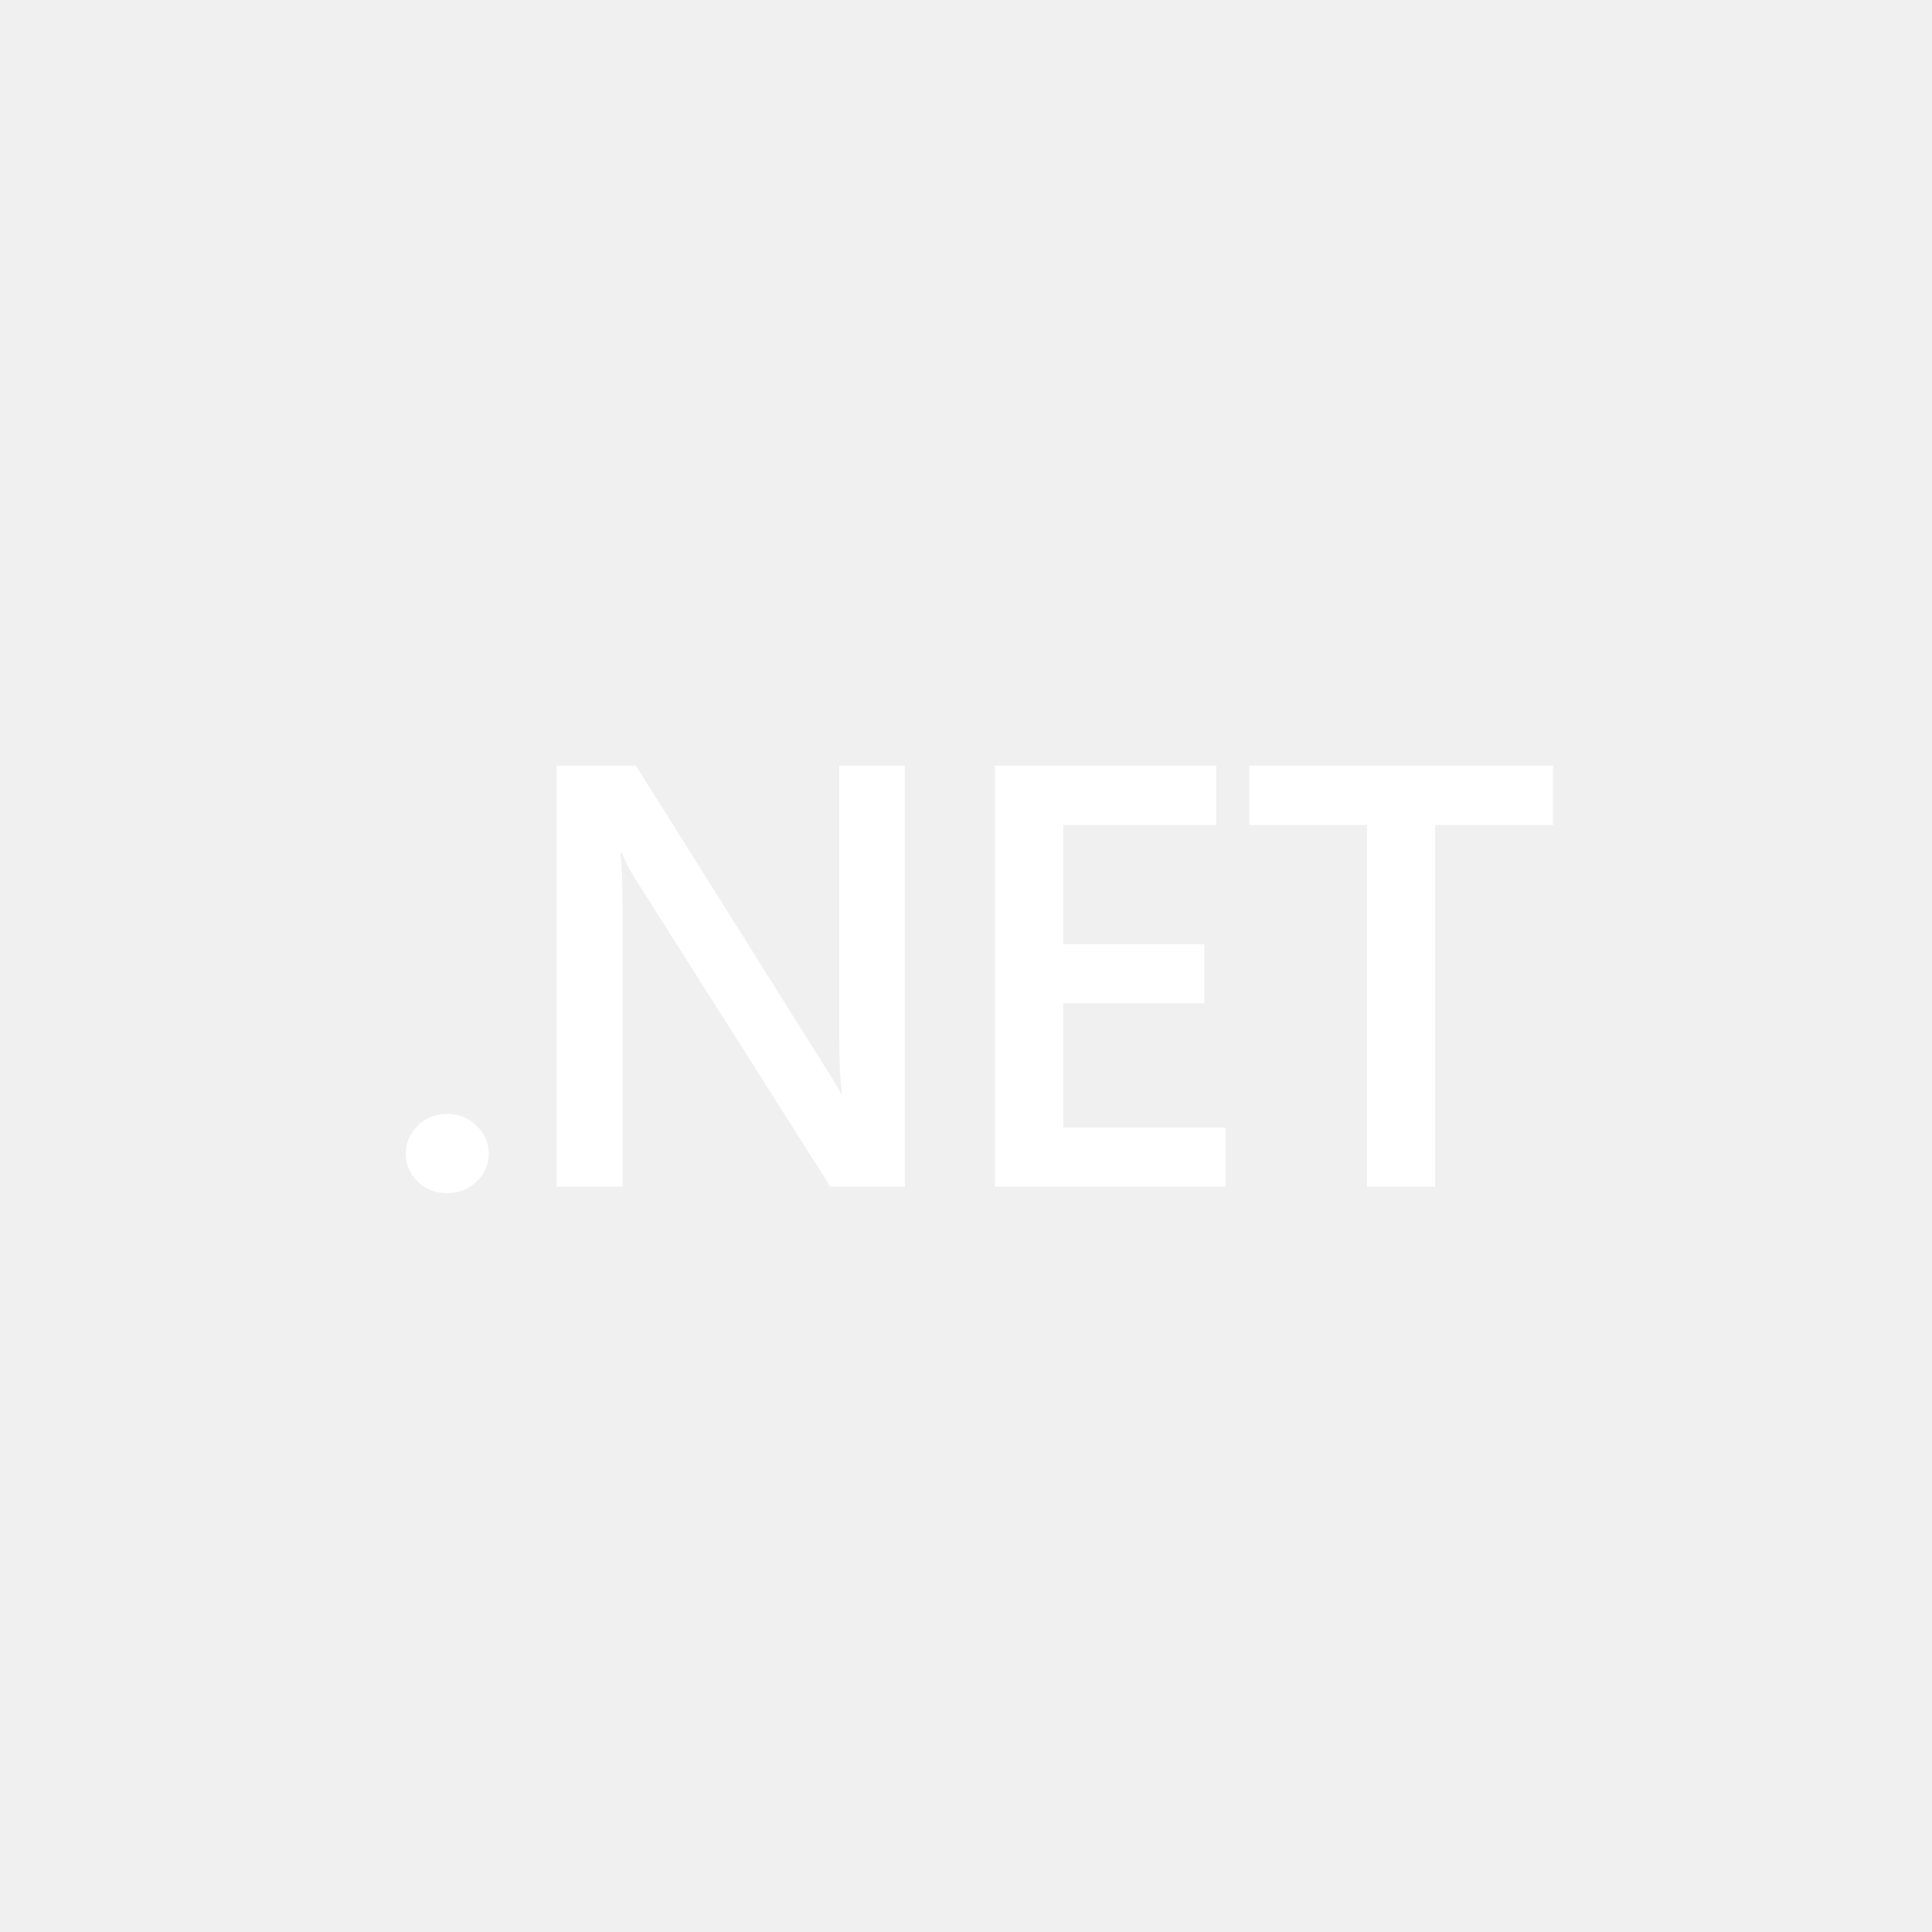
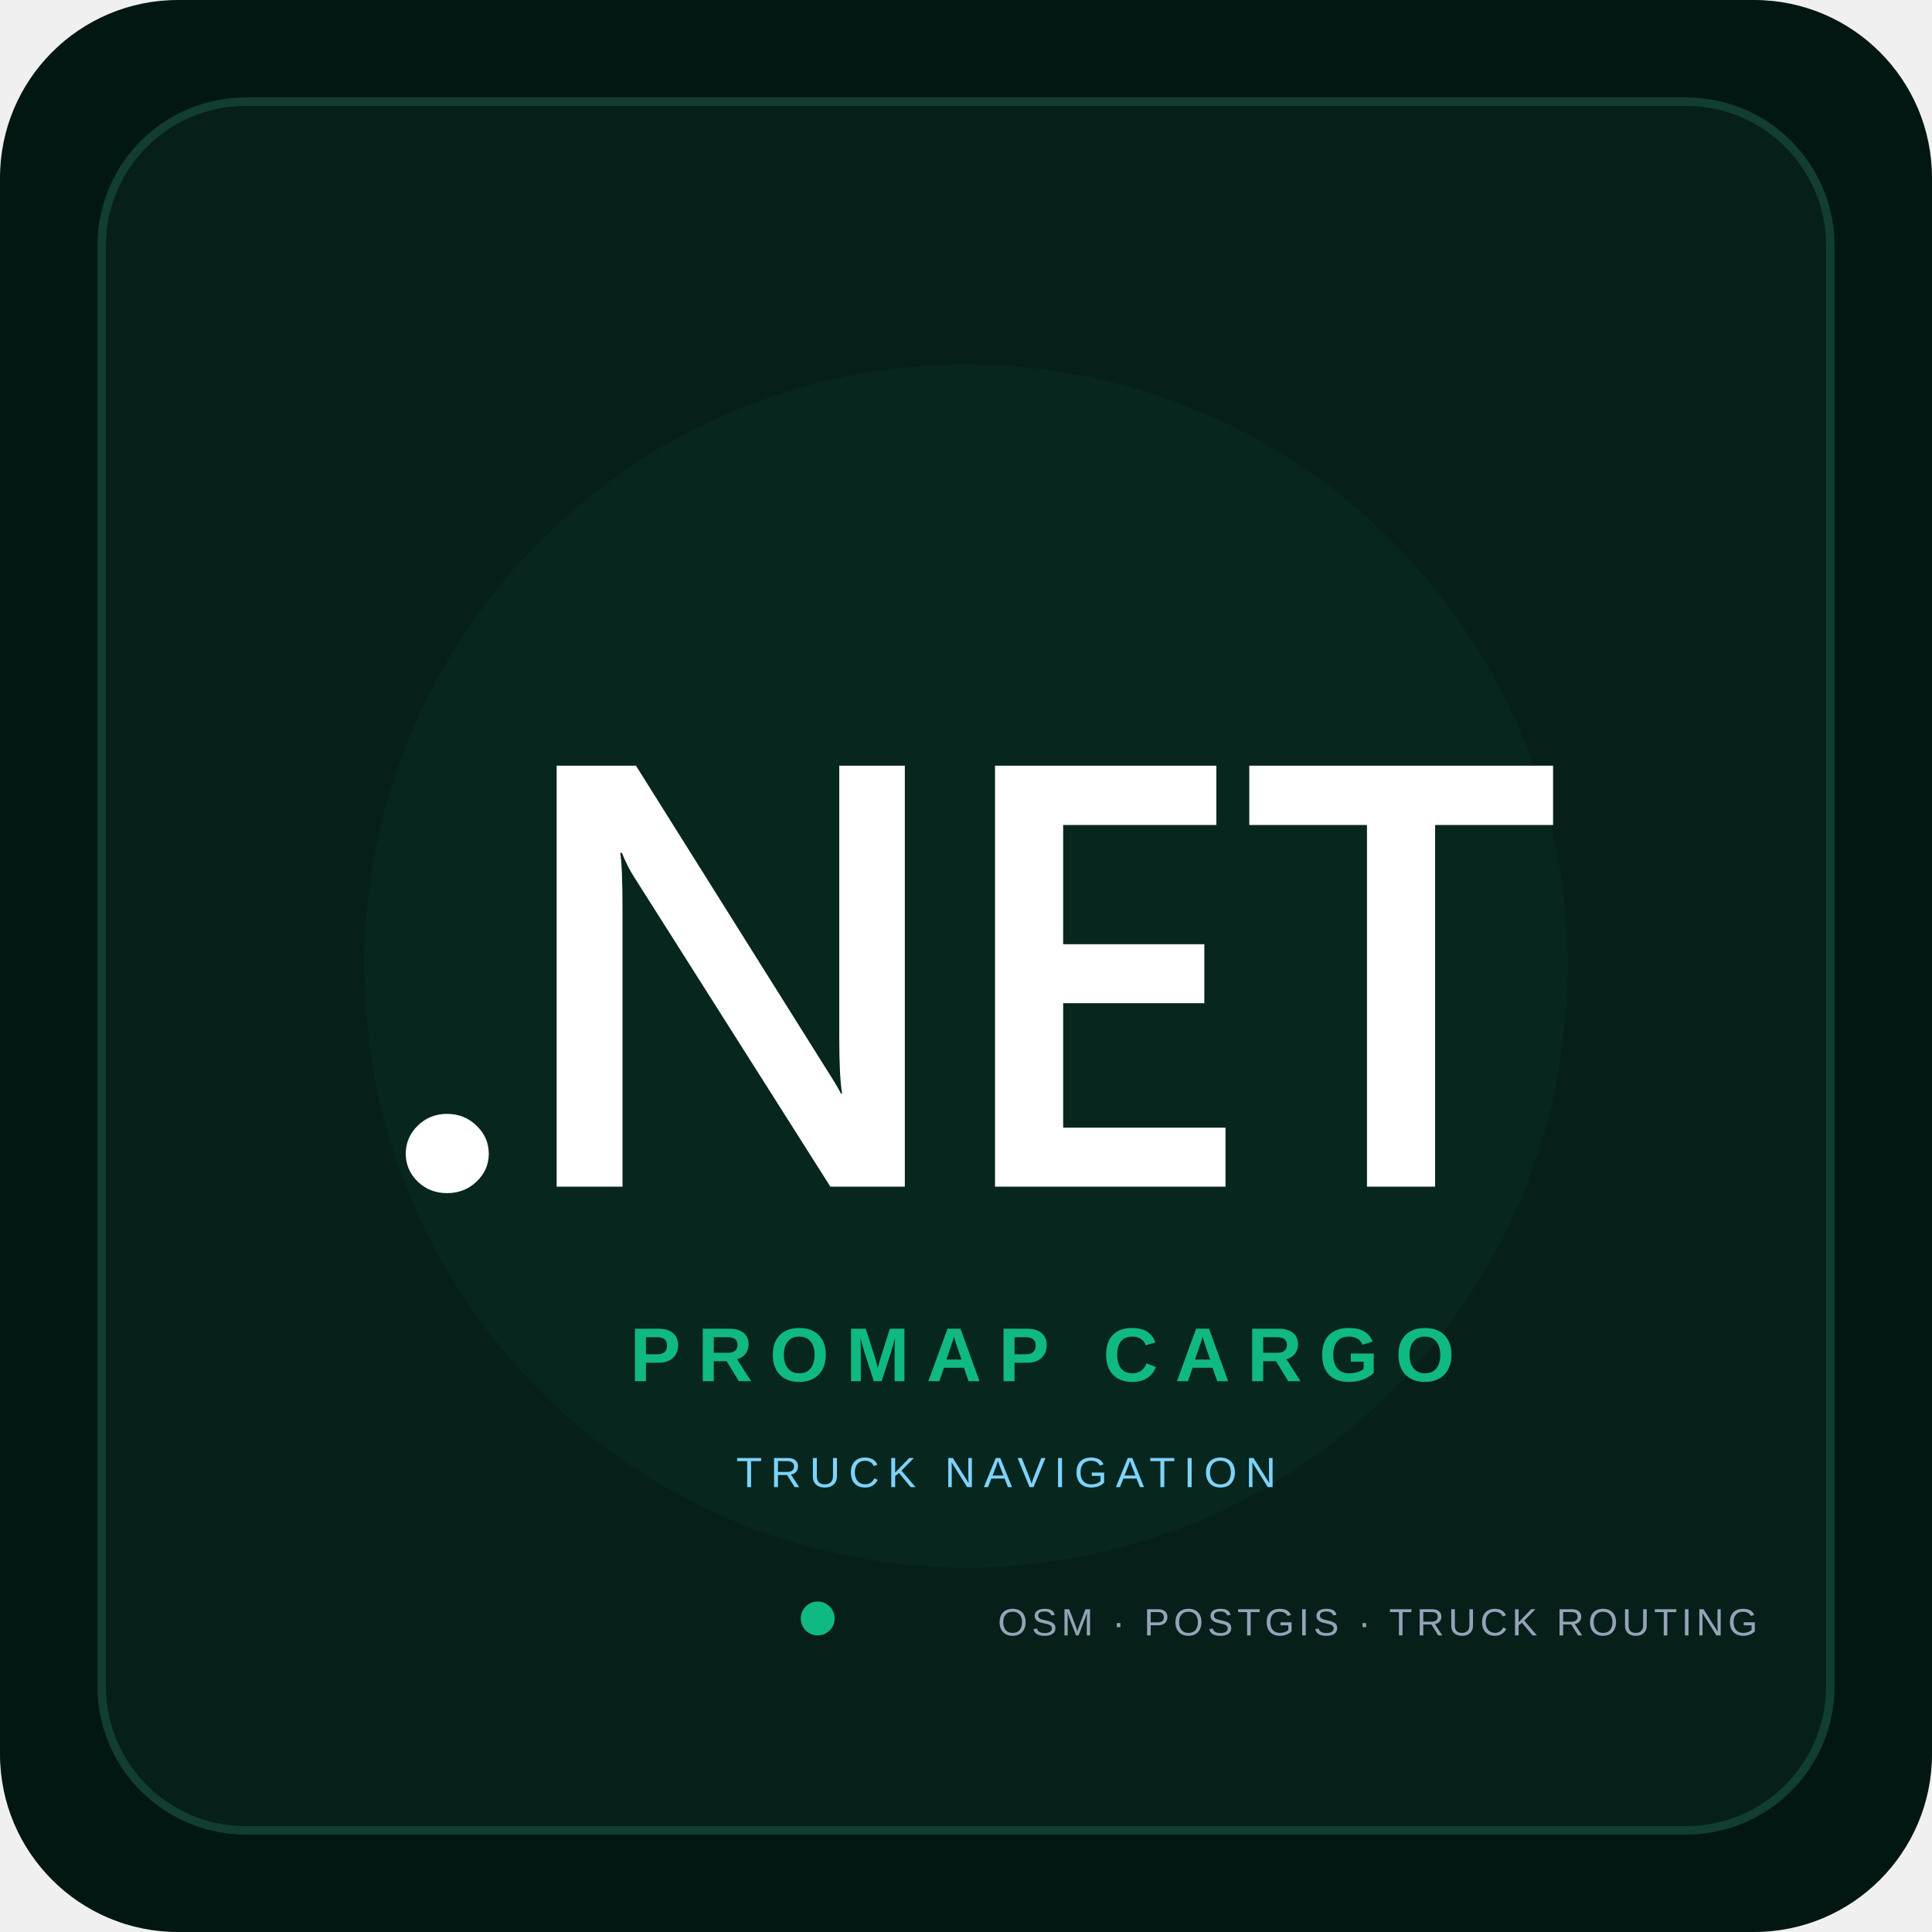
<svg xmlns="http://www.w3.org/2000/svg" width="456" height="456" viewBox="0 0 456 456" version="1.1" xml:space="preserve" style="fill-rule:evenodd;clip-rule:evenodd;stroke-linejoin:round;stroke-miterlimit:2;">
-   <path d="m 105.5,281.609 c -2.703,0 -5.001,-0.9 -6.893,-2.702 -1.892,-1.848 -2.838,-4.042 -2.838,-6.582 0,-2.587 0.946,-4.804 2.838,-6.652 1.892,-1.848 4.19,-2.772 6.893,-2.772 2.748,0 5.068,0.924 6.96,2.772 1.937,1.848 2.906,4.064 2.906,6.652 0,2.54 -0.968,4.734 -2.906,6.582 -1.892,1.802 -4.212,2.702 -6.96,2.702 z" style="fill:#ffffff;fill-rule:nonzero;stroke-width:0.838" />
-   <path d="M 213.561,280.084 H 195.99 L 149.7,207.054 c -1.171,-1.848 -2.14,-3.765 -2.906,-5.751 h -0.406 c 0.361,2.125 0.541,6.675 0.541,13.65 v 65.132 h -15.543 v -99.36 h 18.719 l 44.737,71.298 c 1.892,2.957 3.109,4.989 3.649,6.098 h 0.27 c -0.45,-2.632 -0.676,-7.09 -0.676,-13.373 v -64.023 h 15.476 z" style="fill:#ffffff;fill-rule:nonzero;stroke-width:0.838" />
-   <path d="m 289.251,280.084 h -54.401 v -99.36 h 52.238 v 13.997 h -36.154 v 28.131 h 33.316 v 13.927 h -33.316 v 29.378 h 38.316 z" style="fill:#ffffff;fill-rule:nonzero;stroke-width:0.838" />
-   <path d="M 366.565,194.721 H 338.722 v 85.363 h -16.084 v -85.363 h -27.775 v -13.997 h 71.701 z" style="fill:#ffffff;fill-rule:nonzero;stroke-width:0.838" />
+   <rect x="0" y="0" width="456" height="456" rx="42" fill="#031712" />
+   <rect x="24" y="24" width="408" height="408" rx="34" fill="#061F19" stroke="#123D32" stroke-width="2" />
+   <circle cx="228" cy="228" r="142" fill="#10B981" opacity="0.045" />
+   <g transform="translate(0,0)">
+     <path d="m 105.5,281.609                c -2.703,0 -5.001,-0.9 -6.893,-2.702                c -1.892,-1.848 -2.838,-4.042 -2.838,-6.582                c 0,-2.587 0.946,-4.804 2.838,-6.652                c 1.892,-1.848 4.19,-2.772 6.893,-2.772                c 2.748,0 5.068,0.924 6.96,2.772                c 1.937,1.848 2.906,4.064 2.906,6.652                c 0,2.54 -0.968,4.734 -2.906,6.582                c -1.892,1.802 -4.212,2.702 -6.96,2.702 z" fill="#FFFFFF" />
+     <path d="M 213.561,280.084                H 195.99                L 149.7,207.054                c -1.171,-1.848 -2.14,-3.765 -2.906,-5.751                h -0.406                c 0.361,2.125 0.541,6.675 0.541,13.65                v 65.132                h -15.543                v -99.36                h 18.719                l 44.737,71.298                c 1.892,2.957 3.109,4.989 3.649,6.098                h 0.27                c -0.45,-2.632 -0.676,-7.09 -0.676,-13.373                v -64.023                h 15.476                z" fill="#FFFFFF" />
+     <path d="m 289.251,280.084                h -54.401                v -99.36                h 52.238                v 13.997                h -36.154                v 28.131                h 33.316                v 13.927                h -33.316                v 29.378                h 38.316                z" fill="#FFFFFF" />
+     <path d="M 366.565,194.721                H 338.722                v 85.363                h -16.084                v -85.363                h -27.775                v -13.997                h 71.701                z" fill="#FFFFFF" />
+   </g>
+   <text x="228" y="326" text-anchor="middle" font-family="Arial, Helvetica, sans-serif" font-size="18" font-weight="700" letter-spacing="4" fill="#10B981">
+         PROMAP CARGO
+     </text>
+   <text x="228" y="351" text-anchor="middle" font-family="Arial, Helvetica, sans-serif" font-size="10" font-weight="400" letter-spacing="2" fill="#7DD3FC">
+         TRUCK NAVIGATION
+     </text>
+   <circle cx="193" cy="382" r="4" fill="#10B981" />
+   <text x="204" y="386" font-family="Arial, Helvetica, sans-serif" font-size="9" letter-spacing="1" fill="#94A3B8">
+         OSM · POSTGIS · TRUCK ROUTING
+     </text>
</svg>
